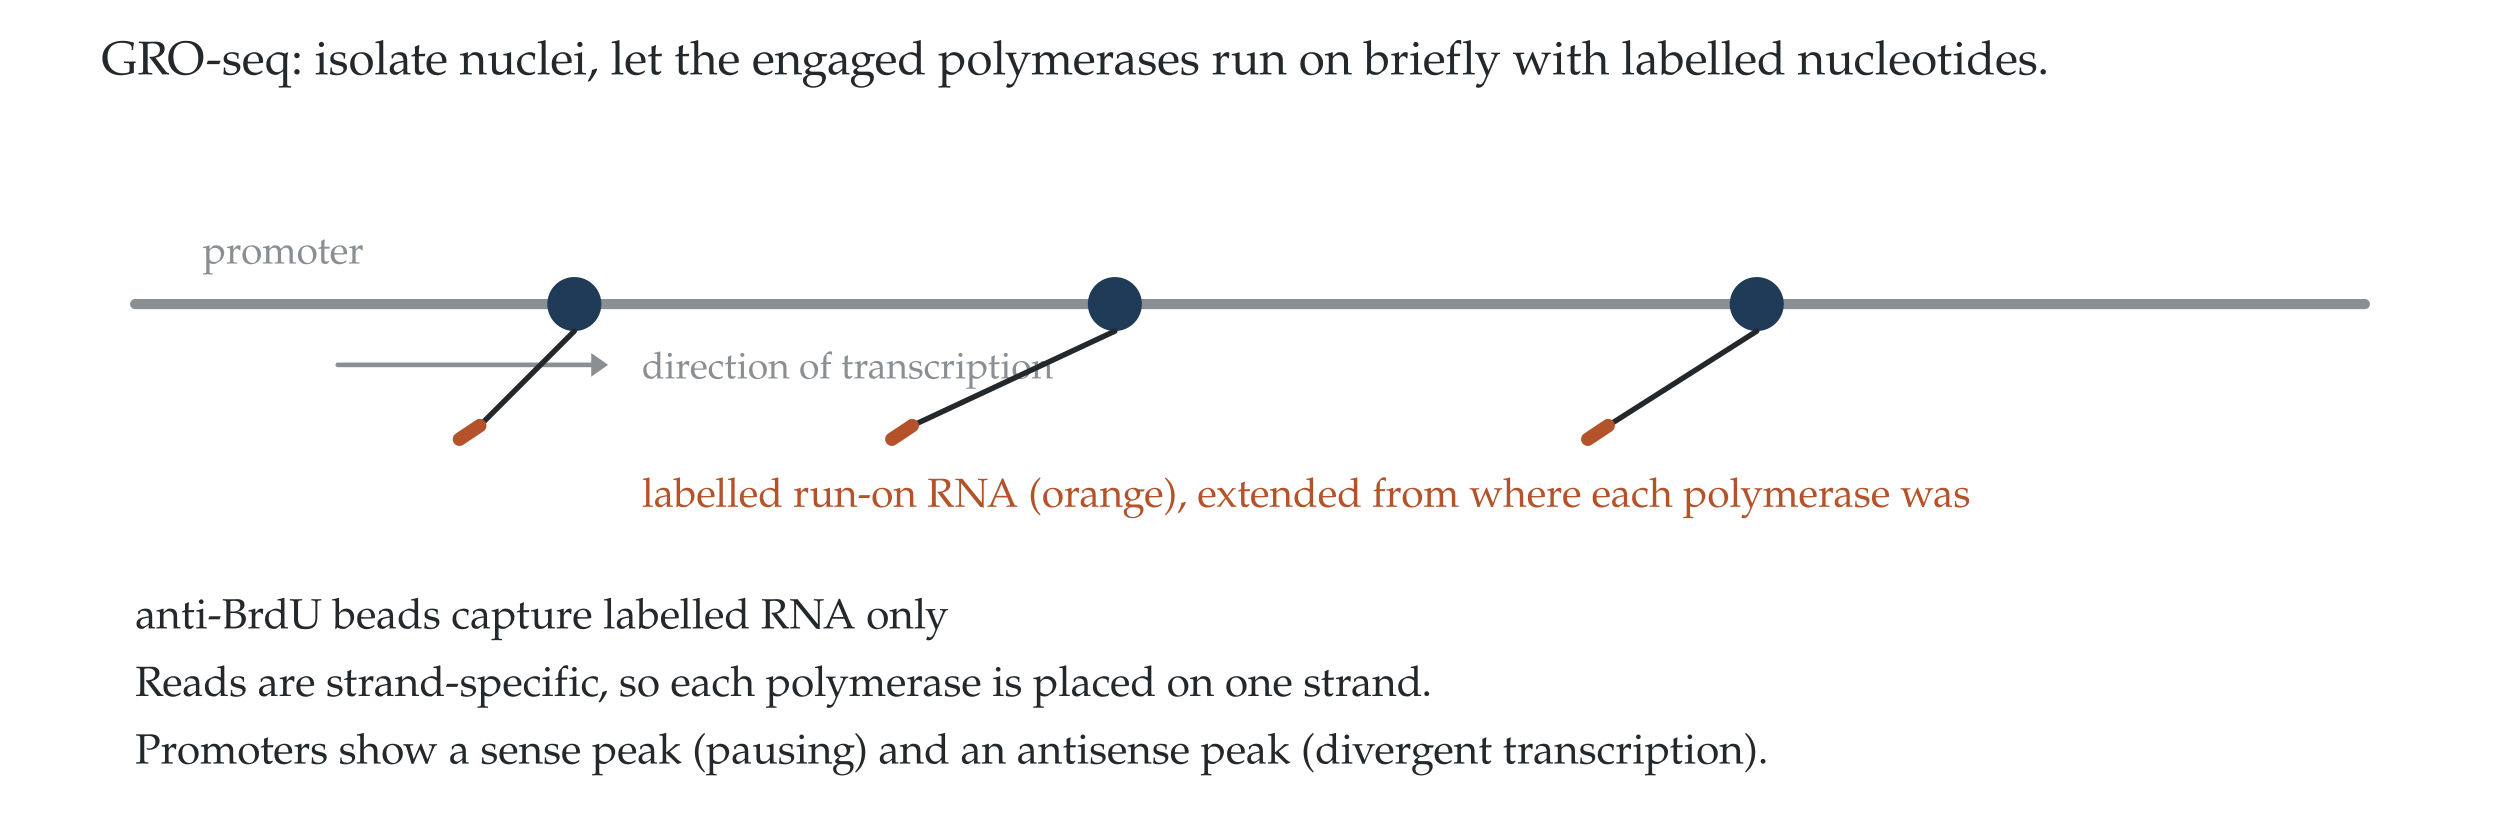
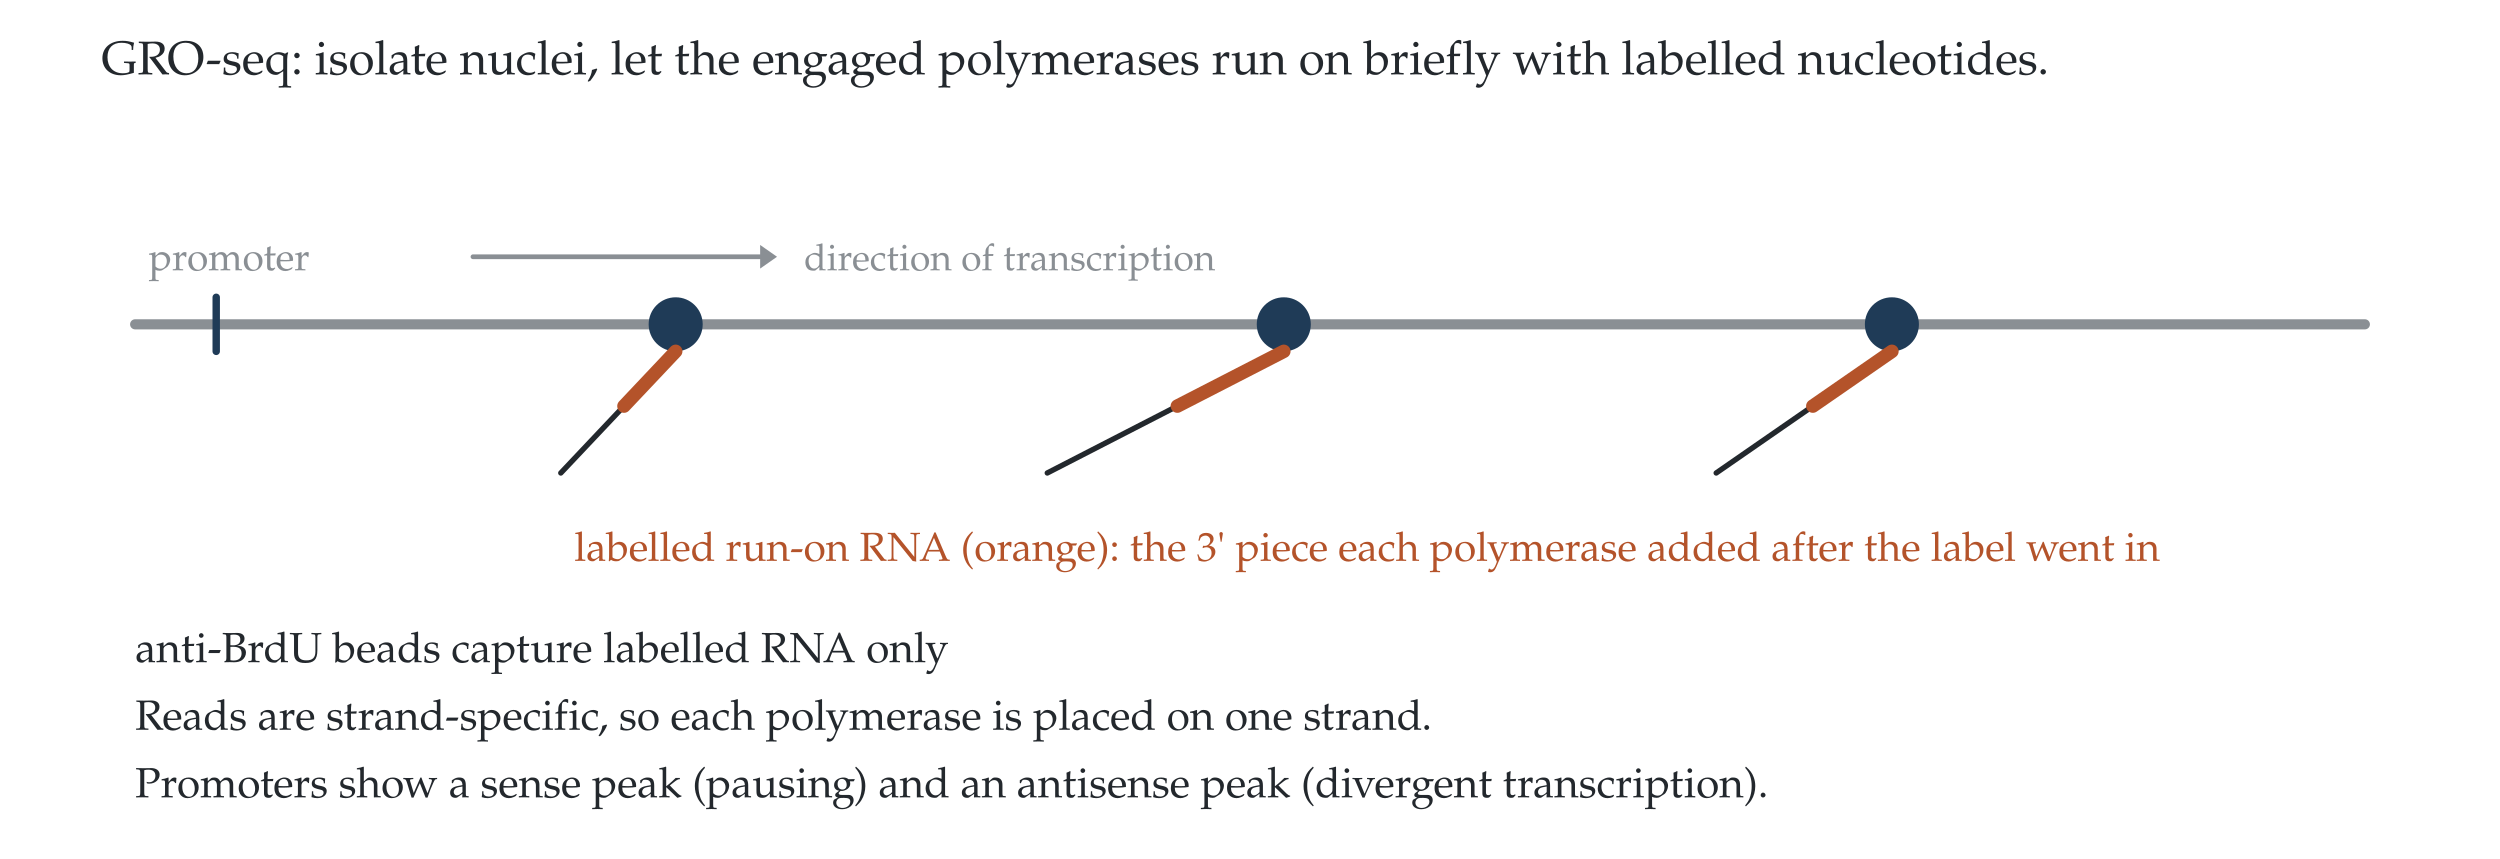
- <svg xmlns="http://www.w3.org/2000/svg" viewBox="0 0 740 244" width="740" height="244" font-family="&quot;Palatino Linotype&quot;, &quot;Book Antiqua&quot;, Palatino, FreeSerif, serif" fill="#23282d">
-   <rect width="740" height="244" fill="none" />
+ <svg xmlns="http://www.w3.org/2000/svg" viewBox="0 0 740 254" width="740" height="254" font-family="&quot;Palatino Linotype&quot;, &quot;Book Antiqua&quot;, Palatino, FreeSerif, serif" fill="#23282d">
+   <rect width="740" height="254" fill="none" />
  <text x="30" y="22" font-size="14" fill="#23282d">GRO-seq: isolate nuclei, let the engaged polymerases run on briefly with labelled nucleotides.</text>
-   <line x1="40" y1="90" x2="700" y2="90" stroke="#8a8f94" stroke-width="3" stroke-linecap="round" />
-   <text x="60" y="78" font-size="11.5" fill="#8a8f94">promoter</text>
-   <line x1="100" y1="108" x2="175" y2="108" stroke="#8a8f94" stroke-width="1.4" stroke-linecap="round" />
-   <path d="M 180 108 L 175 104.5 L 175 111.5 Z" fill="#8a8f94" />
-   <text x="190" y="112" font-size="11" fill="#8a8f94">direction of transcription</text>
-   <circle cx="170" cy="90" r="8" fill="#1f3b57" />
-   <line x1="170" y1="98" x2="142" y2="126" stroke="#23282d" stroke-width="1.6" stroke-linecap="round" />
-   <line x1="142" y1="126" x2="136" y2="130" stroke="#b4532a" stroke-width="4.0" stroke-linecap="round" />
-   <circle cx="330" cy="90" r="8" fill="#1f3b57" />
-   <line x1="330" y1="98" x2="270" y2="126" stroke="#23282d" stroke-width="1.6" stroke-linecap="round" />
-   <line x1="270" y1="126" x2="264" y2="130" stroke="#b4532a" stroke-width="4.0" stroke-linecap="round" />
-   <circle cx="520" cy="90" r="8" fill="#1f3b57" />
-   <line x1="520" y1="98" x2="476" y2="126" stroke="#23282d" stroke-width="1.6" stroke-linecap="round" />
-   <line x1="476" y1="126" x2="470" y2="130" stroke="#b4532a" stroke-width="4.0" stroke-linecap="round" />
-   <text x="190" y="150" font-size="12" fill="#b4532a">labelled run-on RNA (orange), extended from where each polymerase was</text>
-   <text x="40" y="186.0" font-size="12.5" fill="#23282d">anti-BrdU beads capture labelled RNA only</text>
-   <text x="40" y="206.0" font-size="12.5" fill="#23282d">Reads are strand-specific, so each polymerase is placed on one strand.</text>
-   <text x="40" y="226.0" font-size="12.5" fill="#23282d">Promoters show a sense peak (pausing) and an antisense peak (divergent transcription).</text>
+   <line x1="40" y1="96" x2="700" y2="96" stroke="#8a8f94" stroke-width="3" stroke-linecap="round" />
+   <line x1="64" y1="88" x2="64" y2="104" stroke="#1f3b57" stroke-width="2.2" stroke-linecap="round" />
+   <text x="44" y="80" font-size="11.5" fill="#8a8f94">promoter</text>
+   <line x1="140" y1="76" x2="225" y2="76" stroke="#8a8f94" stroke-width="1.4" stroke-linecap="round" />
+   <path d="M 230 76 L 225 72.5 L 225 79.5 Z" fill="#8a8f94" />
+   <text x="238" y="80" font-size="11" fill="#8a8f94">direction of transcription</text>
+   <circle cx="200" cy="96" r="8" fill="#1f3b57" />
+   <line x1="166" y1="140" x2="184.7" y2="120.2" stroke="#23282d" stroke-width="1.6" stroke-linecap="round" />
+   <line x1="184.7" y1="120.2" x2="200" y2="104" stroke="#b4532a" stroke-width="4.0" stroke-linecap="round" />
+   <circle cx="380" cy="96" r="8" fill="#1f3b57" />
+   <line x1="310" y1="140" x2="348.5" y2="120.2" stroke="#23282d" stroke-width="1.6" stroke-linecap="round" />
+   <line x1="348.5" y1="120.2" x2="380" y2="104" stroke="#b4532a" stroke-width="4.0" stroke-linecap="round" />
+   <circle cx="560" cy="96" r="8" fill="#1f3b57" />
+   <line x1="508" y1="140" x2="536.6" y2="120.2" stroke="#23282d" stroke-width="1.6" stroke-linecap="round" />
+   <line x1="536.6" y1="120.2" x2="560" y2="104" stroke="#b4532a" stroke-width="4.0" stroke-linecap="round" />
+   <text x="170" y="166" font-size="12" fill="#b4532a">labelled run-on RNA (orange): the 3' piece each polymerase added after the label went in</text>
+   <text x="40" y="196.0" font-size="12.5" fill="#23282d">anti-BrdU beads capture labelled RNA only</text>
+   <text x="40" y="216.0" font-size="12.5" fill="#23282d">Reads are strand-specific, so each polymerase is placed on one strand.</text>
+   <text x="40" y="236.0" font-size="12.5" fill="#23282d">Promoters show a sense peak (pausing) and an antisense peak (divergent transcription).</text>
</svg>
